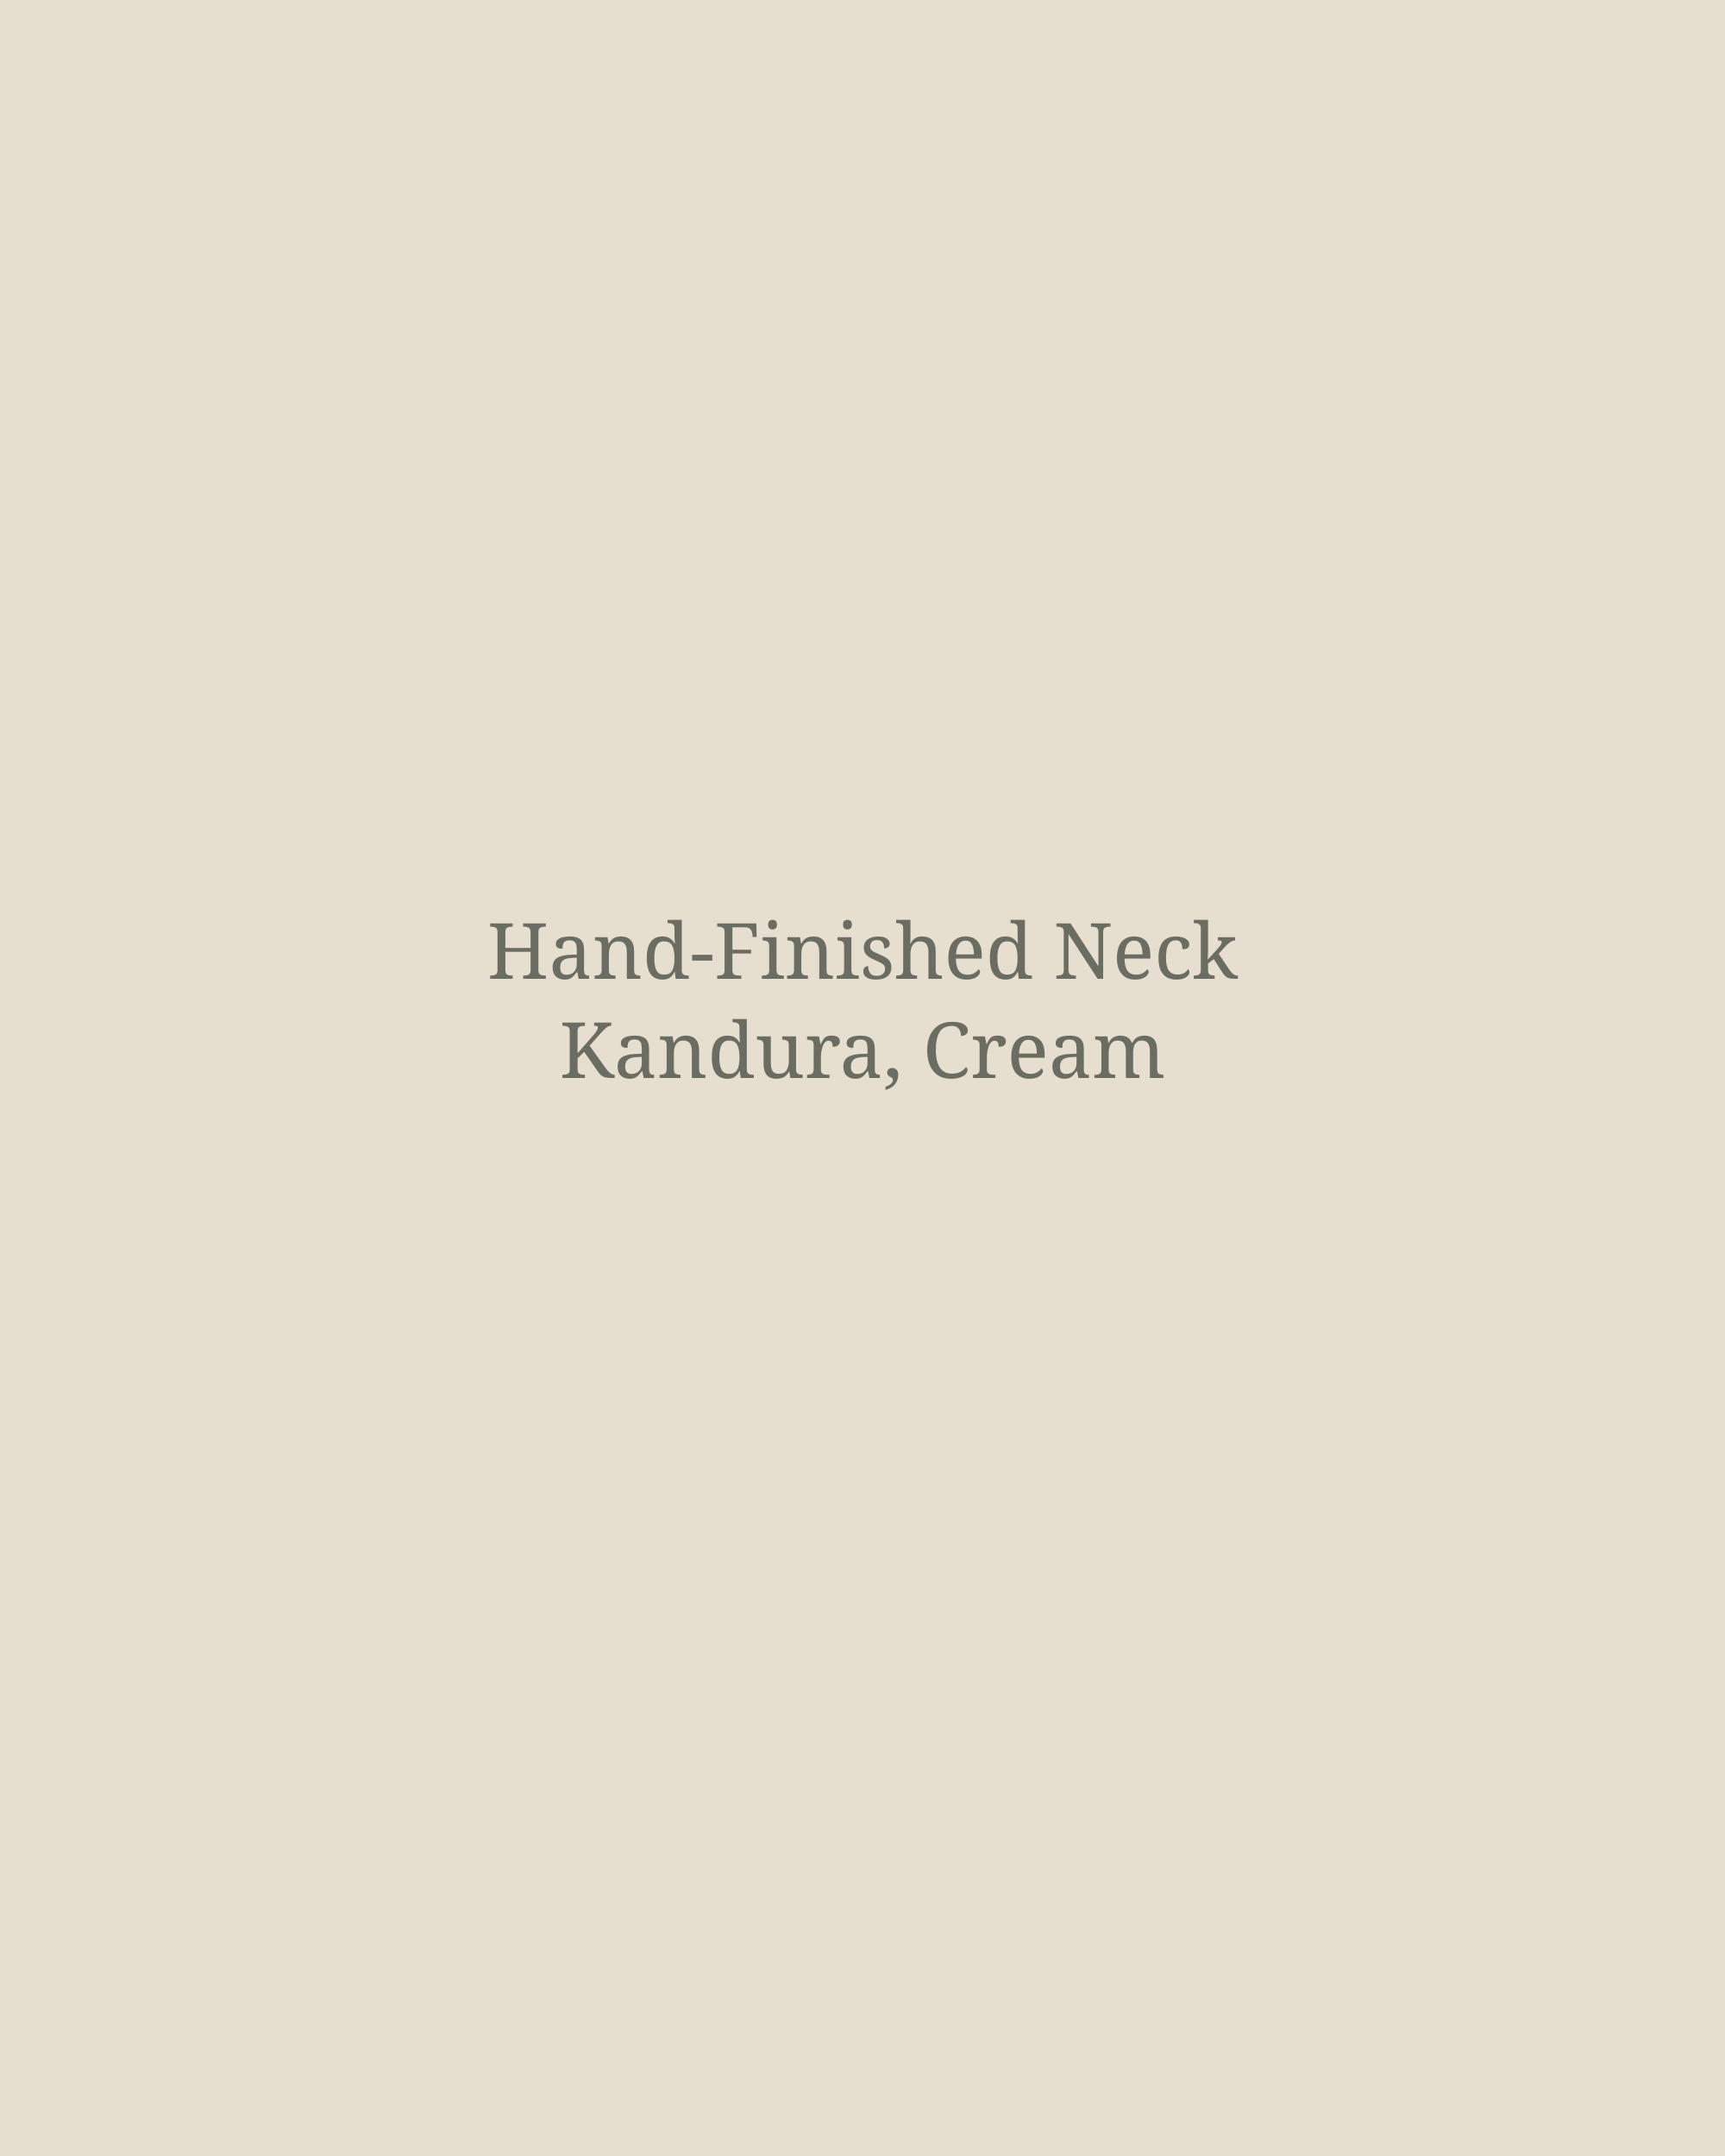
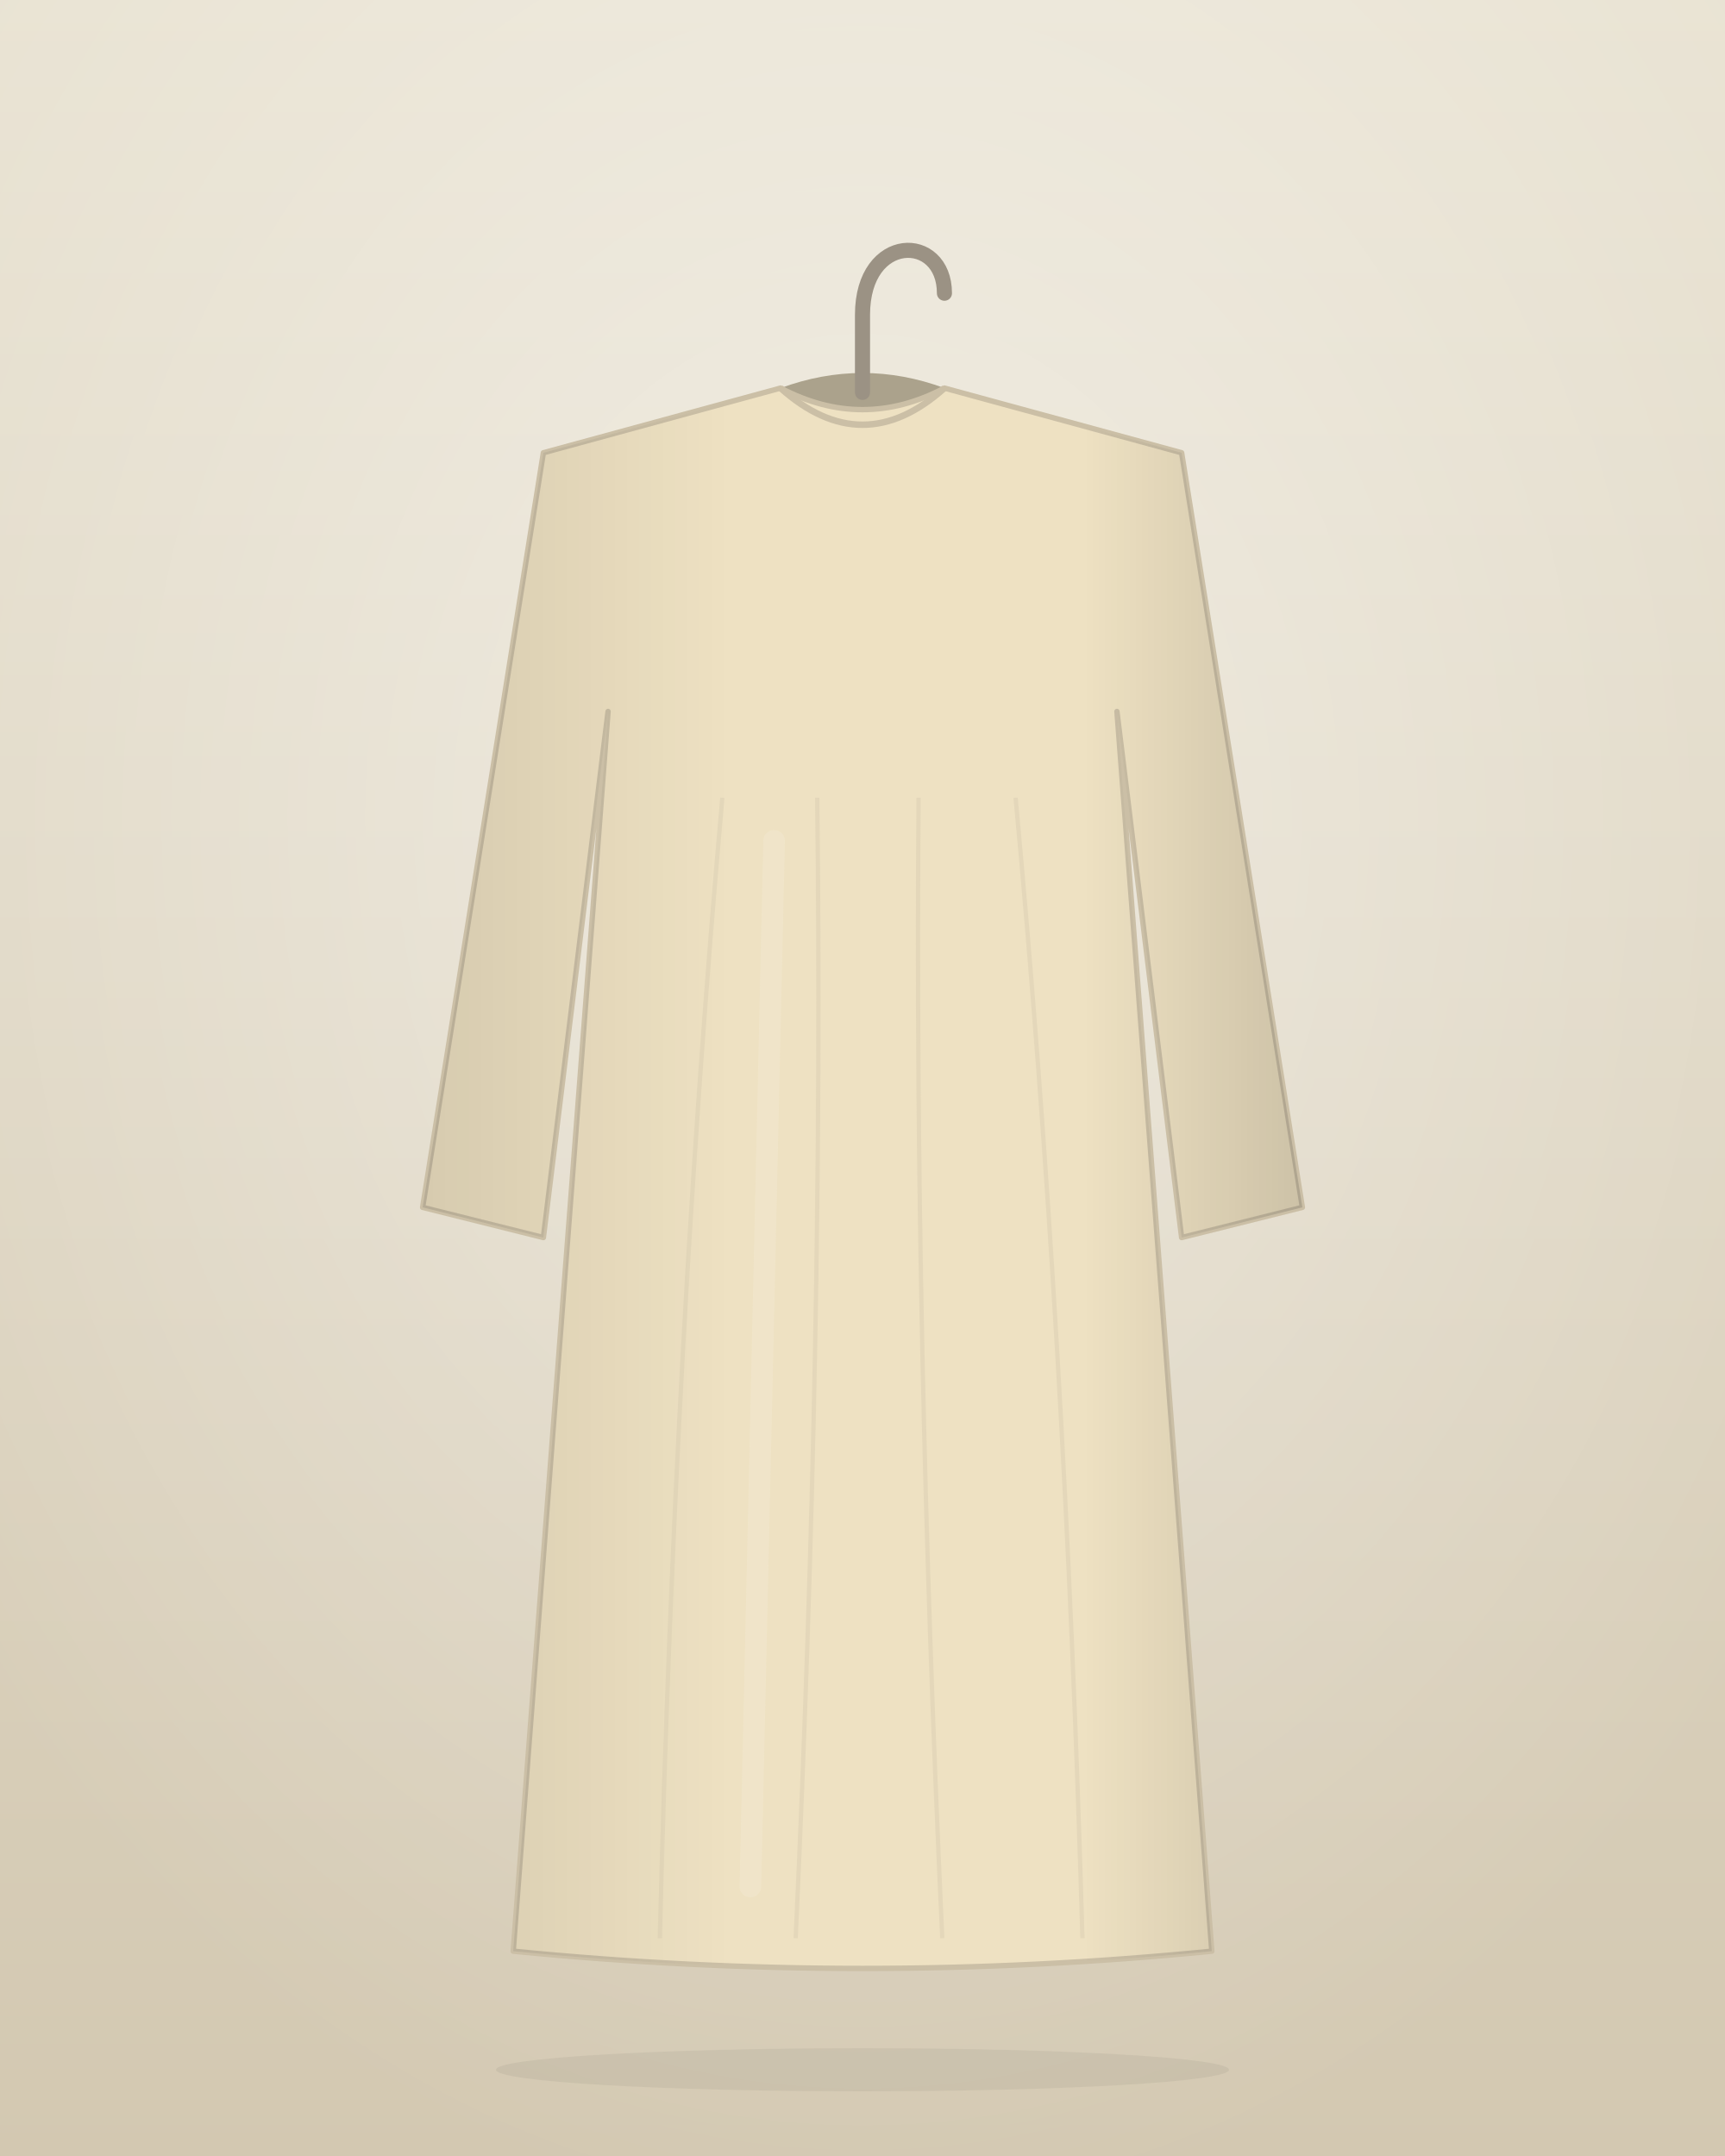
- <svg xmlns="http://www.w3.org/2000/svg" width="800" height="1000" viewBox="0 0 800 1000">
-   <rect width="100%" height="100%" fill="#e6dfcf" />
-   <text x="50%" y="454.0" font-family="Georgia,serif" font-size="36" fill="#6b6d62" text-anchor="middle">Hand-Finished Neck</text>
-   <text x="50%" y="500.0" font-family="Georgia,serif" font-size="36" fill="#6b6d62" text-anchor="middle">Kandura, Cream</text>
+ <svg xmlns="http://www.w3.org/2000/svg" viewBox="0 0 800 1000" width="800" height="1000">
+   <defs>
+     <linearGradient id="bg" x1="0" y1="0" x2="0" y2="1">
+       <stop offset="0" stop-color="#e9e3d3" />
+       <stop offset="1" stop-color="#d3c8b1" />
+     </linearGradient>
+     <radialGradient id="bg-glow" cx="0.5" cy="0.38" r="0.65">
+       <stop offset="0" stop-color="#fff" stop-opacity="0.45" />
+       <stop offset="1" stop-color="#fff" stop-opacity="0" />
+     </radialGradient>
+     <linearGradient id="p-sh" x1="0" y1="0" x2="1" y2="0">
+       <stop offset="0" stop-color="#000" stop-opacity="0.10" />
+       <stop offset="0.35" stop-color="#000" stop-opacity="0" />
+       <stop offset="0.75" stop-color="#000" stop-opacity="0" />
+       <stop offset="1" stop-color="#000" stop-opacity="0.14" />
+     </linearGradient>
+   </defs>
+   <rect width="800" height="1000" fill="url(#bg)" />
+   <rect width="800" height="1000" fill="url(#bg-glow)" />
+   <path d="M362 180 Q400 166 438 180 Q400 200 362 180Z" fill="#aba28c" />
+   <path d="M400 182V146C400 108 438 108 438 136" fill="none" stroke="#9b9284" stroke-width="7" stroke-linecap="round" />
+   <path d="M362 180 L252 210 L196 560 L252 574 L282 330 L238 905 Q400 921 562 905 L518 330 L548 574 L604 560 L548 210 L438 180 Q400 200 362 180Z" fill="#eee1c2" stroke="#cbbfa6" stroke-width="2.5" stroke-linejoin="round" />
+   <path d="M362 180 L252 210 L196 560 L252 574 L282 330 L238 905 Q400 921 562 905 L518 330 L548 574 L604 560 L548 210 L438 180 Q400 200 362 180Z" fill="url(#p-sh)" />
+   <path d="M335 370 Q313 618 306 899" fill="none" stroke="#d1c6ab" stroke-width="2" opacity="0.35" />
+   <path d="M379 370 Q382 618 369 899" fill="none" stroke="#d1c6ab" stroke-width="2" opacity="0.35" />
+   <path d="M426 370 Q424 618 437 899" fill="none" stroke="#d1c6ab" stroke-width="2" opacity="0.35" />
+   <path d="M471 370 Q494 618 502 899" fill="none" stroke="#d1c6ab" stroke-width="2" opacity="0.35" />
+   <path d="M359 390 L348 875" stroke="#f4ecd7" stroke-width="10" opacity="0.35" stroke-linecap="round" />
+   <path d="M362 180 Q400 214 438 180" fill="none" stroke="#cbbfa6" stroke-width="3" />
+   <ellipse cx="400" cy="960" rx="170" ry="10.0" fill="#23261f" opacity="0.06" />
</svg>
